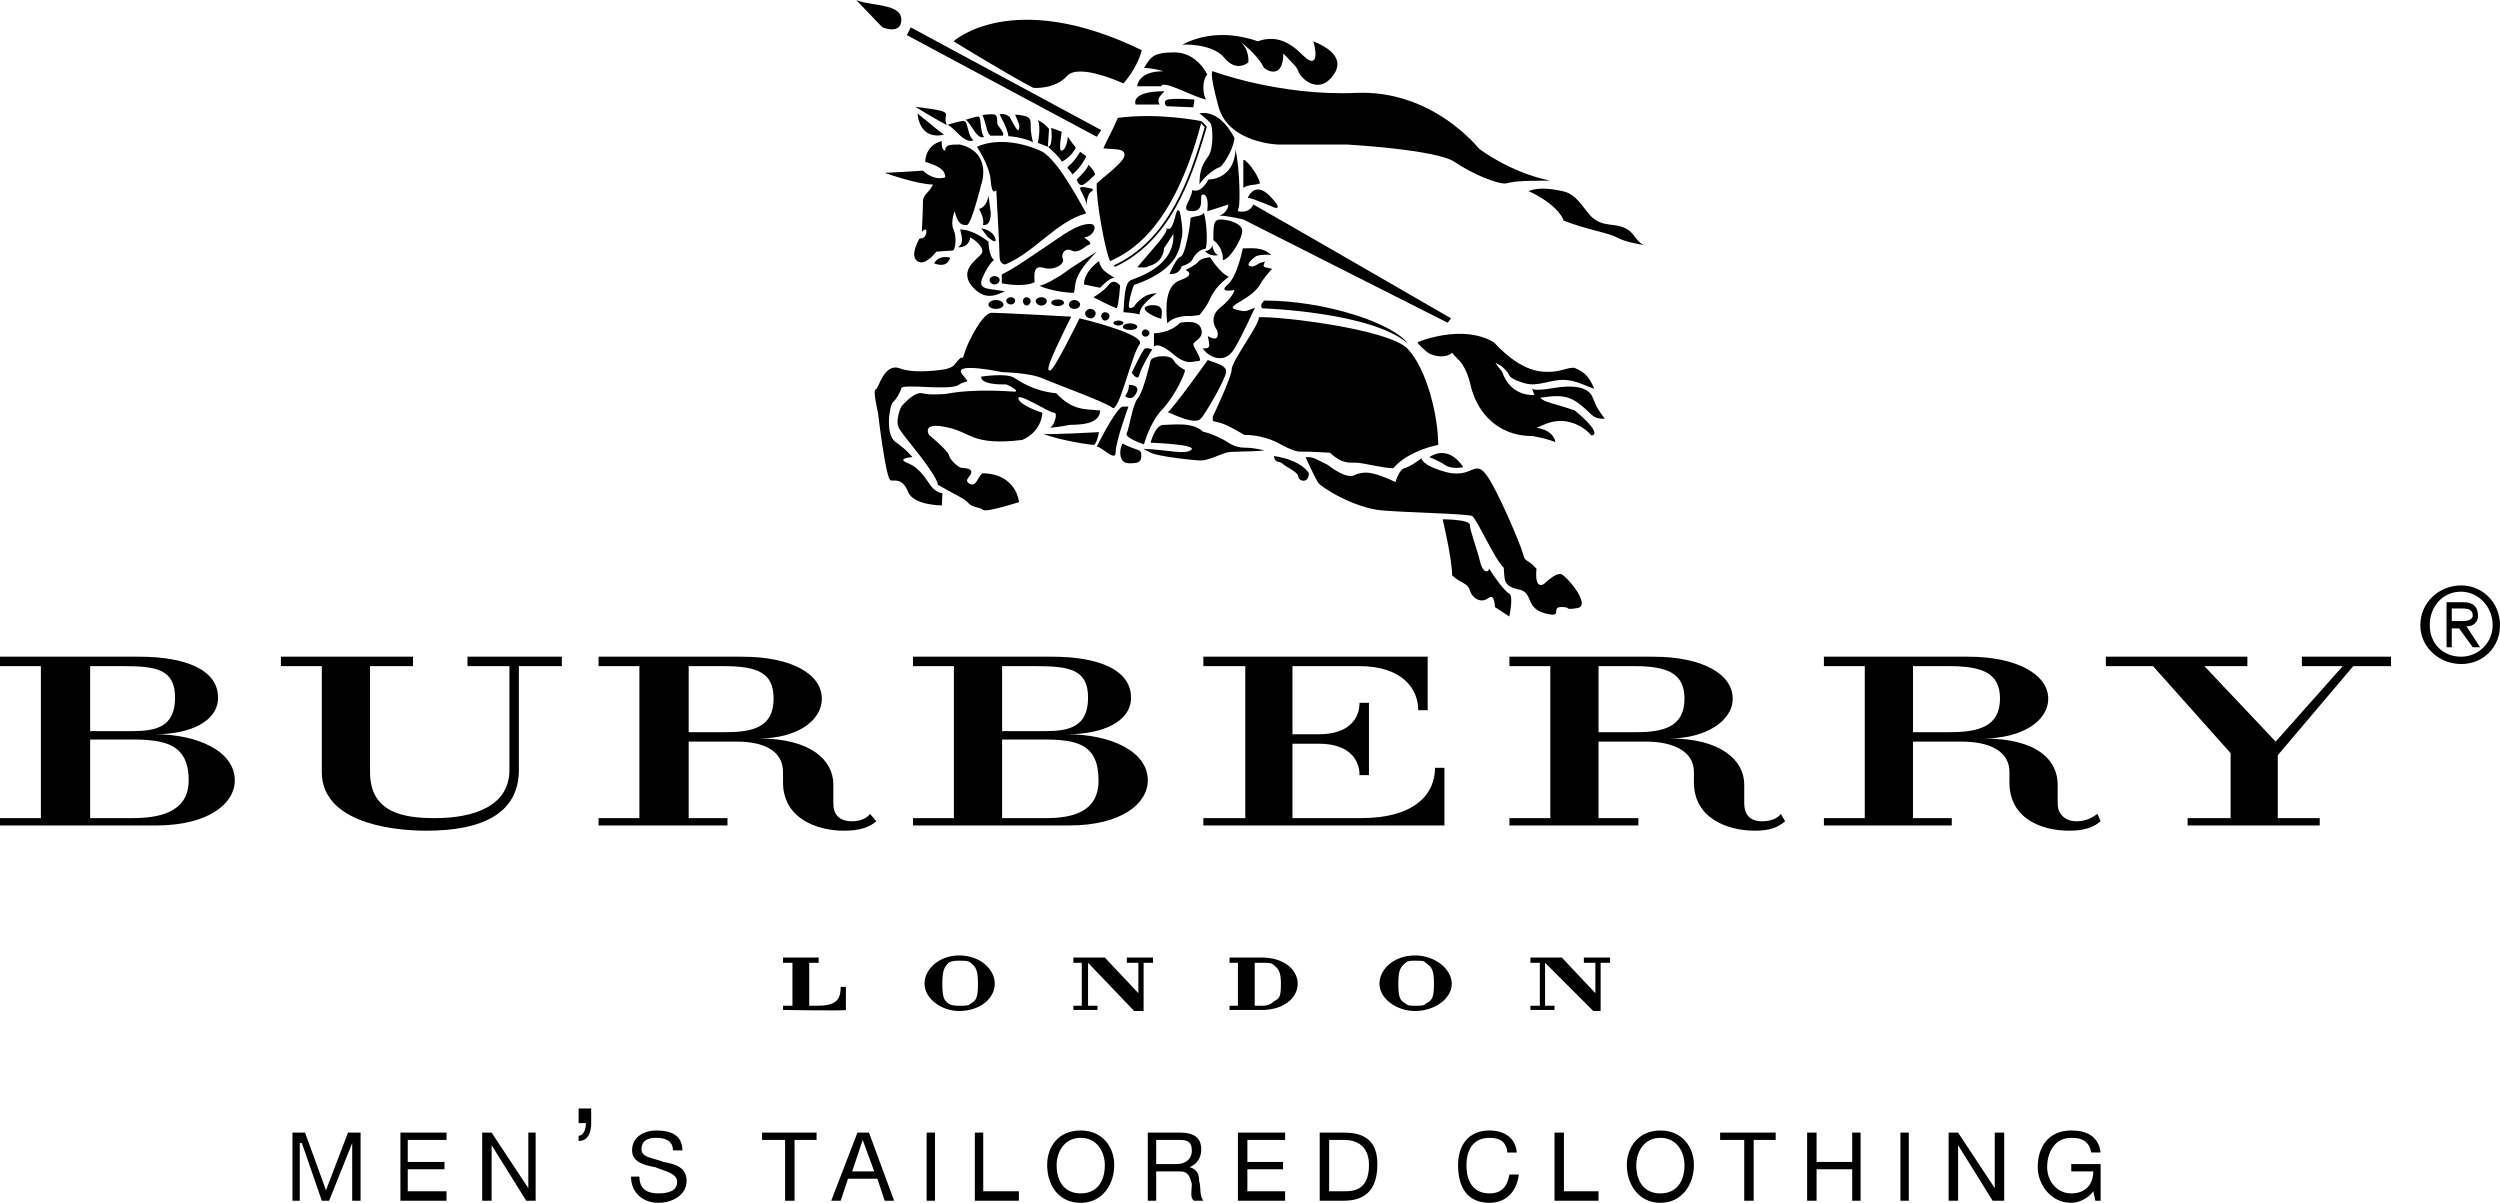
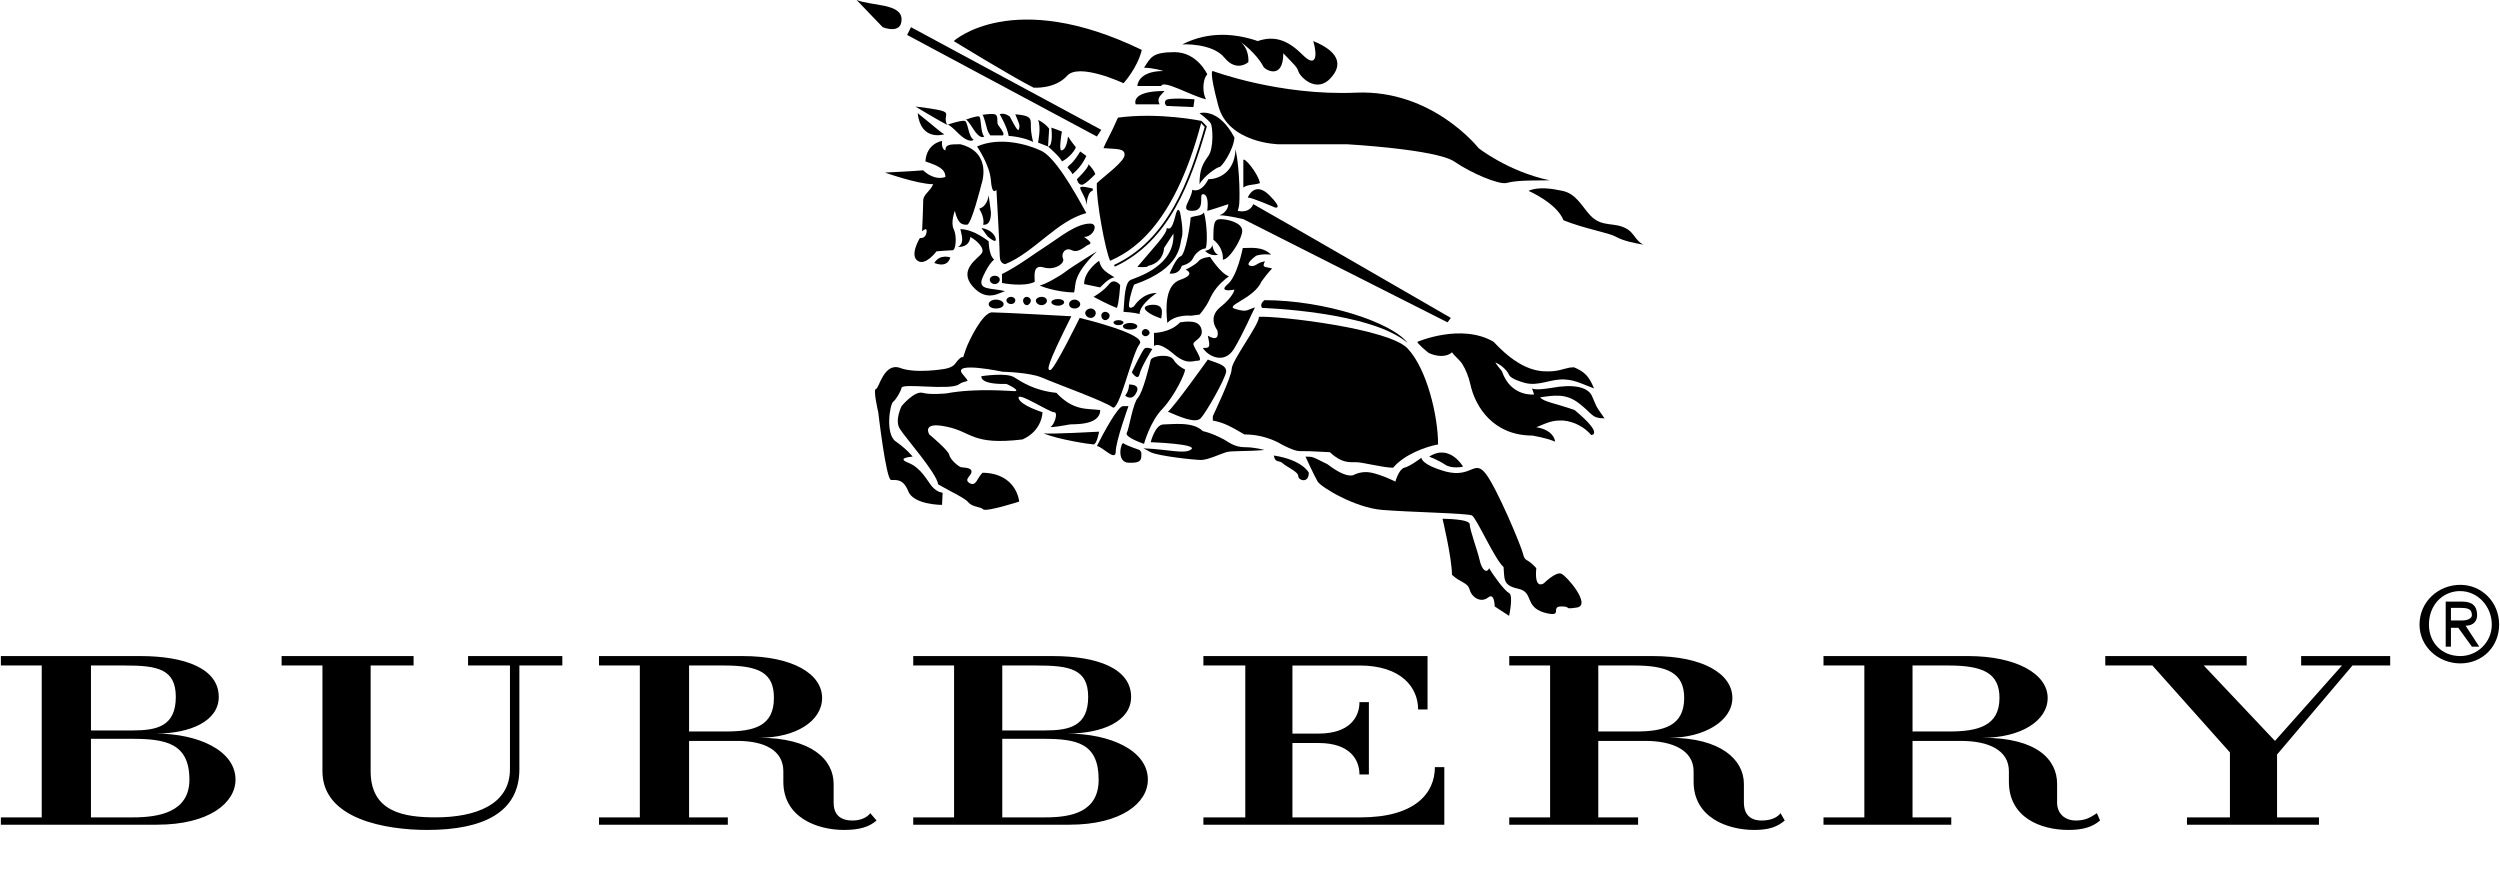
- <svg xmlns="http://www.w3.org/2000/svg" width="2500" height="1203" viewBox="0 0 536.625 258.147">
+ <svg xmlns="http://www.w3.org/2000/svg" width="537" height="192" viewBox="0 0 536.625 192">
  <path d="M168.075 216.747v-.899h2.025v-9.226h-2.025v-1.125h7.65v1.125H173.7v9.226h1.575c4.05 0 5.175-1.125 5.175-4.051h1.125v4.95c0 .225-13.5 0-13.5 0zM205.875 216.972c-3.824 0-7.425-2.7-7.425-5.851 0-3.149 3.15-6.075 7.425-6.075 4.5 0 7.65 2.926 7.65 6.075-.001 3.15-3.15 5.851-7.65 5.851zm2.475-10.35c-.45-.45-1.125-.45-2.476-.45-.675 0-1.574 0-2.25.45-.899.899-1.35 1.575-1.35 4.5 0 3.149.45 3.601 1.35 4.275.676.448 1.575.448 2.25.448 1.351 0 2.025 0 2.476-.448 1.125-.677 1.575-1.126 1.575-4.275.001-2.925-.45-3.601-1.575-4.5zM245.475 206.622v10.35h-2.025l-9.899-10.35v9.225h2.023v.9h-5.175v-.9h1.801v-9.225h-1.801v-1.125h6.75l7.201 7.649v-6.524h-2.475v-1.125h5.625v1.125zM303.75 216.972c-4.051 0-7.649-2.7-7.649-5.851 0-3.149 3.149-6.075 7.649-6.075 4.274 0 7.875 2.926 7.875 6.075s-3.601 5.851-7.875 5.851zm2.25-10.35c-.226-.45-1.125-.45-2.25-.45-.899 0-1.574 0-2.024.45-1.125.899-1.575 1.575-1.575 4.5 0 3.149.45 3.601 1.575 4.275.45.448 1.125.448 2.024.448 1.125 0 2.024 0 2.25-.448 1.351-.677 1.801-1.126 1.801-4.275 0-2.925-.451-3.601-1.801-4.5zM343.574 206.622v10.35H342l-10.351-10.35v9.225h2.027v.9H328.5v-.9h2.024v-9.225H328.5v-1.125h6.75l7.199 7.649v-6.524h-2.474v-1.125h5.625v1.125zM270.899 216.747h-6.976v-.899h1.801v-9.226h-1.801v-1.125h6.976c4.5 0 7.649 2.476 7.649 5.625.003 3.149-3.149 5.625-7.649 5.625zm2.476-9.675c-.449-.45-1.125-.45-2.476-.45h-1.575v9.226h1.575c1.351 0 2.024-.449 2.476-.899 1.125-.676 1.574-.676 1.574-3.825 0-2.478-.449-3.152-1.574-4.052zM33.524 177.146H0v-1.574h8.775v-32.625H0v-2.025h29.926c9.675 0 16.875 2.7 16.875 8.775 0 5.175-6.075 7.875-13.5 7.875 9 0 17.1 3.6 17.1 9.898-.001 4.952-5.626 9.676-16.877 9.676zm-6.973-34.199h-7.2v13.95h9c5.175 0 9.225-.9 9.225-7.2-.001-6.075-4.052-6.75-11.025-6.75zm1.574 15.75H19.35v16.875h9c5.625 0 12.149-1.125 12.149-8.102.001-7.872-5.174-8.773-12.374-8.773zM229.5 177.146h-33.524v-1.574h8.774v-32.625h-8.774v-2.025H225.9c9.675 0 16.875 2.7 16.875 8.775 0 5.175-6.075 7.875-13.725 7.875 9.225 0 17.324 3.6 17.324 9.898.001 4.952-5.624 9.676-16.874 9.676zm-7.199-34.199h-7.2v13.95h9.225c5.175 0 9.226-.9 9.226-7.2-.001-6.075-4.052-6.75-11.251-6.75zm1.574 15.75H215.1v16.875h9.225c5.625 0 11.476-1.125 11.476-8.102 0-7.872-4.727-8.773-11.926-8.773zM111.375 142.947v22.275c0 9.225-7.649 13.049-19.8 13.049-8.774 0-22.5-2.25-22.5-12.601v-22.725h-8.774v-2.025h28.35v2.025h-9.225v22.725c0 8.775 7.199 9.9 13.949 9.9 8.551 0 15.976-2.7 15.976-10.351v-22.274h-9v-2.025h20.25v2.025l-9.226.002zM181.125 178.271c-5.85 0-13.05-2.699-13.05-10.351v-2.25c0-4.5-4.05-6.524-9.899-6.524h-10.351v16.426h8.325v1.574h-27.675v-1.574h8.774v-32.625h-8.774v-2.025H159.3c10.8 0 17.1 3.825 17.1 9 0 4.95-5.625 8.551-13.5 8.551 11.25 0 15.976 4.726 15.976 9.899v4.05c0 2.25 1.125 3.825 4.051 3.825 1.8 0 3.149-.675 3.824-1.575l1.351 1.575c-1.578 1.351-3.602 2.024-6.977 2.024zm-25.875-35.324h-7.425v14.175h7.875c6.075 0 10.351-1.125 10.351-7.2 0-5.4-3.152-6.975-10.801-6.975zM444.149 178.271c-6.075 0-12.825-2.699-12.825-10.351v-2.25c0-4.5-4.273-6.524-10.35-6.524h-10.351v16.426h8.324v1.574H391.5v-1.574h8.774v-32.625H391.5v-2.025h31.051c10.35 0 17.1 3.825 17.1 9 0 4.95-5.85 8.551-13.95 8.551 11.7 0 15.977 4.726 15.977 9.899v4.05c0 2.25 1.575 3.825 4.05 3.825 2.025 0 3.15-.675 4.5-1.575l.675 1.575c-1.579 1.351-3.602 2.024-6.754 2.024zm-25.875-35.324h-7.649v14.175h7.875c6.074 0 10.801-1.125 10.801-7.2 0-5.4-3.602-6.975-11.027-6.975zM376.649 178.271c-5.851 0-13.05-2.699-13.05-10.351v-2.25c0-4.5-4.5-6.524-10.351-6.524h-10.125v16.426h8.55v1.574H324v-1.574h8.774v-32.625H324v-2.025h30.824c10.801 0 17.102 3.825 17.102 9 0 4.95-6.075 8.551-13.5 8.551 11.023 0 15.975 4.726 15.975 9.899v4.05c0 2.25 1.125 3.825 3.825 3.825 2.024 0 3.375-.675 4.05-1.575l.9 1.575c-1.576 1.351-3.375 2.024-6.527 2.024zm-25.875-35.324h-7.649v14.175h8.101c5.85 0 10.35-1.125 10.35-7.2-.002-5.4-3.601-6.975-10.802-6.975zM258.301 177.146v-1.574h9v-32.625h-9v-2.025h48.148v11.477h-2.023c0-4.727-3.602-9.45-12.602-9.45h-14.398v14.625h5.625c6.75 0 8.773-3.601 8.773-6.75h2.025v15.524h-2.025c0-3.149-2.023-6.749-8.773-6.749h-5.625v15.975h14.625c11.699 0 15.975-5.175 15.975-10.801h2.025v12.375l-51.75-.002zM505.125 142.947l-16.2 19.125v13.5h9v1.574h-28.351v-1.574h9.227v-13.95l-16.652-18.675h-10.125v-2.025h30.375v2.025h-9.223l15.299 16.199 14.4-16.199H494.1v-2.025h19.125v2.025zM62.775 257.697h1.575v-12.375h.451l4.274 12.375h1.574l4.951-12.375v12.375h1.799v-14.625H74.7l-4.725 12.375-4.5-12.375h-2.7zM85.95 257.697h9.9v-2.025h-8.326v-4.725h7.875v-1.575h-7.875v-4.726h8.326v-1.574h-9.9zM103.5 257.697h2.024v-11.926l7.426 11.926h2.025v-14.625h-1.576v11.925l-7.875-11.925H103.5zM124.2 241.047h1.575c0 1.125-.45 2.7-1.575 2.7v1.125c2.025 0 2.7-1.8 2.7-3.825v-3.148h-2.7v3.148zM146.475 246.897c0-3.15-2.25-4.275-5.625-4.275-2.25 0-5.175 1.125-5.175 4.275 0 2.475 2.475 3.148 4.949 3.6 2.25.9 4.726 1.351 4.726 3.149 0 2.024-2.025 2.476-4.05 2.476s-4.051-.675-4.051-3.601h-1.8c0 3.601 2.7 5.625 5.851 5.625 2.925 0 6.074-1.574 6.074-4.726 0-2.925-2.476-3.6-4.949-4.05-2.25-.9-4.726-.9-4.726-2.7 0-2.024 1.575-2.475 3.15-2.475 2.024 0 3.6.675 3.6 2.7l2.026.002zM168.524 257.697h2.027v-13.051h4.724v-1.574h-11.7v1.574h4.949zM178.426 257.697h2.024l1.575-4.727h6.3l1.575 4.727h2.025l-5.4-14.625h-2.475l-5.624 14.625zm6.75-13.051l2.475 6.751h-4.725l2.25-6.751zM198.899 257.697h1.801v-14.625h-1.801zM209.25 257.697h9.45v-2.025h-7.649v-12.6h-1.801zM224.774 250.047c0 4.052 2.25 8.101 7.2 8.101 4.725 0 7.199-4.049 7.199-8.101 0-3.824-2.475-7.425-7.199-7.425-4.95 0-7.2 3.6-7.2 7.425zm2.027 0c0-2.699 1.574-5.85 5.175-5.85 3.6 0 5.175 3.148 5.175 5.85 0 3.375-1.575 6.075-5.175 6.075-3.601 0-5.175-2.7-5.175-6.075zM248.176 249.822v-5.176h5.175c1.8 0 2.475.676 2.475 2.251 0 2.023-1.575 2.925-3.149 2.925h-4.501zm-1.801 7.875h1.801v-6.3h4.949c2.025 0 2.25 1.124 2.7 2.699 0 1.351-.45 2.925.45 3.601h2.025c-.9-1.125-.45-2.7-.9-4.275 0-1.35-.45-2.475-2.025-2.925 1.575-.675 2.476-2.024 2.476-3.825 0-2.475-1.575-3.6-4.5-3.6h-6.976v14.625zM265.725 257.697h10.125v-2.025h-8.1v-4.725h7.649v-1.575h-7.649v-4.726h8.1v-1.574h-10.125zM283.274 257.697h5.175c4.95 0 7.2-2.7 7.2-7.875 0-4.95-2.7-6.75-7.2-6.75h-5.175v14.625zm2.027-13.051h3.148c3.602 0 5.4 2.024 5.4 5.399 0 5.625-3.601 5.625-5.4 5.625h-3.148v-11.024zM325.574 247.347c-.225-3.149-2.699-4.726-5.85-4.726-4.5 0-6.75 3.149-6.75 7.425 0 4.5 1.8 8.101 6.75 8.101 3.6 0 5.85-2.476 6.3-6.074H324c-.449 2.475-1.574 4.05-4.274 4.05-3.601 0-4.95-2.7-4.95-6.075 0-3.148 1.351-5.85 4.95-5.85 2.024 0 3.6.675 3.825 3.148l2.023.001zM333.676 257.697h9.449v-2.025h-7.426v-12.6h-2.023zM349.199 250.047c0 4.052 2.477 8.101 7.2 8.101 4.726 0 7.2-4.049 7.2-8.101 0-3.824-2.476-7.425-7.2-7.425-4.723 0-7.2 3.6-7.2 7.425zm2.026 0c0-2.699 1.575-5.85 5.175-5.85 3.601 0 5.175 3.148 5.175 5.85 0 3.375-1.574 6.075-5.175 6.075-3.599 0-5.175-2.7-5.175-6.075zM374.399 257.697h2.027v-13.051h4.723v-1.574h-11.924v1.574h5.174zM387.899 257.697h2.027v-6.75h7.648v6.75h1.801v-14.625h-1.801v6.3h-7.648v-6.3h-2.027zM407.926 257.697h1.799v-14.625h-1.799zM418.274 257.697h2.027v-11.926l7.424 11.926h2.474v-14.625h-2.023v11.925l-7.875-11.925h-2.027zM449.774 257.697h1.125v-7.875h-6.3v1.575h4.725c0 2.699-1.574 4.725-4.725 4.725s-5.175-2.7-5.175-5.625c0-3.15 1.575-6.3 5.175-6.3 2.25 0 3.825.675 4.275 3.148h2.023c-.45-3.6-3.148-4.725-6.3-4.725-4.95 0-7.2 3.6-7.2 7.875 0 3.601 2.7 7.649 7.2 7.649 1.575 0 3.6-.899 4.725-2.476l.452 2.029zM528.301 125.622c-4.727 0-8.775 3.602-8.775 8.55 0 4.727 4.05 8.325 8.775 8.325 4.725 0 8.324-3.6 8.324-8.325 0-4.949-3.824-8.55-8.324-8.55zm-.451 1.35h.45c3.6 0 6.75 3.149 6.75 7.199 0 3.825-3.15 6.75-6.75 6.75-4.051 0-6.75-2.925-6.75-6.75.001-4.049 2.7-6.974 6.3-7.199zm-2.701 2.251v9.675h1.125v-4.051h1.575l2.925 4.051h1.575l-2.926-4.5c1.801 0 2.476-1.126 2.476-2.251 0-2.024-1.125-2.924-3.149-2.924h-3.601zm1.125 4.048v-2.699h2.025c1.575 0 2.475.225 2.475 1.574 0 .676-.899 1.125-2.024 1.125h-2.476zM204.67 8.819s12.634-11.562 40.402 1.907c-.954 3.933-3.933 7.15-3.933 7.15s-9.653-4.528-12.156-1.549c-2.622 2.86-7.151 2.502-7.151 2.502-4.528-2.263-17.162-10.01-17.162-10.01zM244.119 18.473s0-3.219 5.603-3.219c-2.266-.715-4.171-.715-4.171-.715 1.43-2.146 1.669-3.337 6.555-3.337 4.887 0 7.032 4.767 7.032 4.767-1.192 1.312-.954 4.41-.238 5.363-3.218-.715-9.177-4.29-9.654-2.859h-5.127zM260.327 15.255s14.302 5.363 30.748 4.648c16.447-.715 26.339 11.918 26.339 11.918s6.316 5.005 15.255 6.913c-7.03 0-7.747.238-9.415.596-1.669.238-7.271-2.026-11.084-4.647-3.933-2.622-23.001-3.695-23.001-3.695h-14.777s-10.728-.238-12.872-8.223c-2.146-7.987-1.193-7.51-1.193-7.51zM328.141 40.998s6.078 2.622 7.508 6.316c4.768 1.906 9.653 2.622 11.322 3.575 1.786.952 3.933 1.311 5.84 1.668-1.55-.716-2.026-2.504-3.457-3.338-2.74-1.668-5.243-.238-7.865-2.86-1.907-2.025-3.099-4.768-6.078-5.362-2.146-.476-5.245-.953-7.27.001z" />
  <path d="M248.886 22.405h-5.125s-1.312-2.86 6.196-2.86c-1.071 1.192-1.667 1.549-1.071 2.86zM256.394 21.333s-5.72-.477-6.197.238c-.477.715.238 1.191.238 1.191l5.721.238.238-1.667zM257.468 24.312s4.052-1.312 7.508 5.244c-.238 2.74-2.741 6.315-3.218 6.315-.478 0-3.338 1.907-4.291 3.694 0-3.218.715-4.41 1.906-6.078 1.192-1.668.954-6.316.478-7.031-.477-.713-2.383-2.144-2.383-2.144zM253.772 9.534s6.436-.357 9.058 2.86 5.125.954 5.125.954.358-2.86-1.907-4.529c3.219 2.265 4.887 4.887 5.125 5.481.357.716 4.29 2.979 4.29-2.859 2.504 2.622 2.86 2.859 3.219 3.812.237 1.073 3.456 4.529 6.436 2.026 2.86-2.622 3.218-5.84-3.218-8.462.953 3.218.596 5.84-2.265 2.979-2.979-2.979-5.841-4.291-9.653-2.979-4.53-1.547-10.37-2.262-16.21.717z" />
  <path d="M255.917 40.759s1.788.954 3.456-2.264c1.907 0 5.603-1.192 5.84-6.436.953 4.527.953 11.321.716 12.274l-.239.953s2.384.715 3.337-1.43c2.622 1.43 42.428 24.432 42.428 24.432l-.715.953-43.858-22.167s-3.455-.834-5.125-.834c1.907-.715 1.907-2.384 1.907-2.384s-4.291 1.43-4.528 1.43c.237-2.146 0-3.575-.954-3.575-.953 0 .715 3.575-2.265 3.575-2.86.002-.238-2.143 0-4.527z" />
  <path d="M266.882 40.283v-5.84c0-.954 3.1 2.622 3.575 4.886-1.43.477-2.622.238-3.575.954zM267.835 42.427s1.431-3.693 4.648-.477c3.099 3.099 1.192 2.622 1.192 2.622s-4.886-2.145-5.84-2.145zM195.494 5.84l-.835 1.668 40.759 21.81.954-1.431zM183.814 0l5.602 5.84s4.053 1.668 4.053-1.669c0-3.456-6.318-2.86-9.655-4.171zM202.645 28.841s-5.005 1.668-5.721-4.528c3.337 2.622 4.528 3.813 5.721 4.528zM196.447 22.882s5.125 3.1 6.793 3.934c-1.311-2.742 2.861-2.742-6.793-3.934zM202.167 30.271s-3.337.477-3.574 4.41c2.859.953 4.291 1.668 4.291 3.337-2.146.715-4.053-.717-4.769-1.432-2.979.238-8.223.478-8.223.478s7.031 2.503 10.369 2.503c-.716 1.669-2.146 2.146-2.146 3.575 0 1.431-.238 6.555-.238 6.555s1.192-1.192.954.238c-.237 1.43-1.43 1.191-1.43 1.191s-2.265 3.695-.478 4.888c1.669 1.19 4.053-2.026 4.053-2.026s2.741-.238 3.456-.238.954-3.099.238-4.529c-.715-1.43.238-3.933.238-3.933.715 2.979 1.668 2.979 2.622 2.979s3.099-8.7 3.099-8.7 2.502-6.793-4.528-8.581c-2.146 0-3.219 0-3.219 1.312-.953-.238-.715-2.027-.715-2.027zM203.956 55.299s-2.265-.834-3.457 1.192c1.907.715 2.98.238 3.457-1.192z" />
  <path d="M205.624 53.035s2.385.239 2.622-2.145c1.668.952 3.218 2.621 2.384 3.574-.715 1.073-5.005 3.456-1.906 7.032 3.218 3.695 6.078 1.073 7.03 1.073-2.859-.834-6.315 0-4.767-3.218 1.43-3.1 2.384-3.576 2.384-3.576-1.191-.953-1.191-3.934-1.191-3.934s-3.219-2.622-6.078-2.622c.475 1.909.713 3.1-.478 3.816zM212.179 41.951s-.238 2.384-2.026 2.86c1.312 2.264.834 3.456.834 3.456 1.907.237 1.668-2.741 1.668-2.741l-.476-3.575z" />
  <path d="M209.677 31.463s2.74 3.934 2.979 7.271c.238 3.456 1.192 2.025 1.192 2.025s.715 12.515.715 14.302c0 1.669 1.191 1.669 1.191 1.669 6.197-2.503 11.084-9.296 17.4-10.965-2.86-5.244-6.912-12.275-9.892-13.468-2.86-1.311-8.7-2.979-13.585-.834zM208.961 30.033s-.952.953-3.337-1.43c-2.384-2.384-2.384-1.788-2.384-1.788s3.099-1.072 3.813-.834c.716.238.716 3.337 1.908 4.052zM211.225 29.318s-.834.834-2.383-1.669c-1.67-2.622-1.67-1.906-1.67-1.906s2.504-.954 2.979-.716c.478.358.24 3.457 1.074 4.291zM221.713 30.51c-.477-2.146-.477-2.74-.477-4.052 0-1.311-.596-1.669-3.337-1.907.596 1.551 1.072 2.266.834 2.979-.119.834-.478.477-2.026-2.503-1.311-.953-2.146-.478-2.146-.478s1.669 2.86 1.907 4.648c2.146.121 4.53.836 5.245 1.313zM216.469 29.199zM210.749 24.67h.119c-.119-.119-.119 0-.119 0zM215.158 28.246c-.238-.596-.834-1.073-1.072-1.668-.119-.715.119-1.43-.357-1.907-.357-.356-2.265-.119-2.86 0 .119.119.357.715.834 2.503.119.597.357 1.312.834 1.907h2.741c.118-.24.118-.478-.12-.835zM215.039 58.875c3.575-1.788 6.793-4.291 10.13-6.436 2.384-1.549 5.84-4.41 8.819-4.41 1.907 0 .715 2.86-1.311 2.86 1.311.952 1.787 1.43.952 1.668-.715.237-2.145 1.906-3.574 1.191-1.431-.715-2.385.715-1.907 1.788.477.954-1.668 2.622-4.171 1.907-2.384-.715-1.907 1.907-1.907 3.099-2.383 1.192-7.031.238-7.031.238v-1.905zM214.562 60.066c0 .477-.477.953-1.073.953s-1.072-.478-1.072-.953c0-.477.478-.834 1.072-.834.597 0 1.073.358 1.073.834zM235.418 53.988s-5.601 3.456-6.793 4.41c-1.191.954-4.647 2.859-5.362 2.859-.716 0 3.456 1.551 7.27 1.551.477-1.788-.477-3.456 4.885-8.82zM235.896 56.015s-3.218 2.145-3.218 5.005l3.456.715s1.906-2.146 3.099-2.146c-1.908-1.191-2.861-1.668-3.337-3.574zM234.704 63.76s2.146-1.19 3.337-2.74c1.192-1.431 2.385.237 2.385.237s-.238 3.935-.716 4.888c-1.908-.717-5.006-2.385-5.006-2.385zM222.786 30.629s.715-3.337 0-4.886c1.668.834 2.384 1.906 2.384 1.906l-.238 3.813-2.146-.833z" />
  <path d="M224.931 31.463s2.74 2.383 2.979 3.219c1.669-.834 2.979-2.622 2.979-3.1-.834-.954-1.668-2.264-1.668-2.264-.238 2.145-.834 2.979-1.431 2.979-.596 0 .119-4.052.119-4.052-.953-.358-2.264-.834-2.264-.834s.478 4.052-.714 4.052zM229.102 35.992s.834.834 1.073 1.43c2.146-1.787 2.979-3.933 2.979-3.933l-1.311-.953s-1.312 2.264-2.385 2.979l-.356.477zM231.128 38.495s2.503-2.384 2.503-3.218c1.431 1.549 1.431 2.145 1.431 2.145s-2.146 2.266-2.86 2.266c-.836-.001-1.074-1.193-1.074-1.193zM253.295 45.646s-.477-1.788-1.072.954c-.716 2.74-1.191 2.622-1.788 2.383 0 1.312-2.502 3.813-6.316 8.343 0 0 .954.119 2.026 0 .119-.119.238-.119.356-.238 2.741-.596 3.337-2.859 3.337-3.812a126.202 126.202 0 0 0 2.026-3.1c.357 6.912-7.627 9.297-9.058 9.893-1.431.477-1.431 3.933-1.668 6.912 0 0 2.265.119 3.457.477 0-2.145 3.693-4.529 3.693-4.529-3.218 0-4.886 2.86-4.886 2.86s-.954.715-1.073 0c-.119-.596.357-2.86 1.073-4.647 10.369-3.576 9.772-8.7 10.25-10.131.478-1.432-.357-5.365-.357-5.365z" />
  <path d="M251.031 58.755s1.43-3.457 2.383-3.694c1.073-.357 2.146-7.271 2.146-8.343 1.073-.477 2.265-.237 2.86-1.072.716 2.384.834 7.747.238 7.747-.715 0-2.025.834-2.622 2.145-.596 1.192-2.383 1.549-2.383 1.549s-.358 1.907-2.622 1.668zM254.487 57.921s2.026-.953 2.741-1.788c.596-.834 2.502-.952 2.502-.952s2.265 3.574 4.052 4.171c-2.384 1.788-3.337 3.218-4.171 5.005-.834 1.788-2.146 3.218-2.146 3.218l-1.788.238s-3.337-.357-5.124 1.549c-.357-3.337-.478-8.223 2.859-9.296 3.459-1.191 1.075-2.145 1.075-2.145zM262.472 55.776s.357-2.383-2.026-4.291c0-3.456.119-4.41 1.549-4.41 1.431 0 4.648.715 4.648 2.503.001 1.669-2.741 6.198-4.171 6.198zM260.208 52.558s.238 1.906 1.312 2.145c-1.788.478-2.86-.834-2.86-.834s1.429-.119 1.548-1.311z" />
  <path d="M266.763 53.273s-1.191 6.196-3.337 7.866c-2.026 1.787 1.549 1.072 1.549 1.072s-.238 1.549-3.1 3.813c-2.74 2.265-.596 4.887-.596 4.887s.834 2.86-2.025 1.191c.477 2.264.597 2.74-1.072 2.622.954 1.668 4.528 3.693 6.674.237 2.026-3.337 3.933-7.865 4.529-8.938-1.907.596-1.668 1.072-4.172.356-2.621-.715 3.934-2.146 5.602-5.959 1.55-2.146 2.265-2.74 2.265-2.74-1.669-.478-2.265-.119-1.549-1.55-1.788.239-2.026 1.312-3.218.954-1.192-.356 1.311-2.146 1.311-2.146s1.191-.478 3.219-.238c-1.788-1.788-4.29-1.43-5.722-1.43h-.358zM247.694 71.508s3.456 0 5.601-2.265c2.86-.477 4.41 0 4.648 1.788.238 1.668-1.788 2.145-1.788 2.86 0 .715 2.265 3.574 1.073 3.574-1.312 0-2.503 1.073-5.603-1.668-3.218-2.622-3.933-1.43-3.933-1.43l.002-2.859zM254.368 79.374s-1.668-.715-2.503-2.145c-.834-1.312-4.646-.834-4.886.119-.238 1.072-1.668 6.912-2.741 8.104-1.073 1.073-1.907 6.674-2.383 7.508-.596.953 3.693 2.383 3.693 2.383s1.312-4.886 4.053-7.627c2.622-2.861 4.767-7.508 4.767-8.342zM249.243 68.409s-2.383-.715-3.337-1.788c-.953-1.072 1.788-1.43 2.741-.953 1.073.477.715 1.788.596 2.741zM247.336 74.964s-2.383 3.813-2.74 5.363c-.358 1.668-1.669-.357-1.669-.357s2.265-4.767 2.74-5.125c.478-.358 1.669.119 1.669.119zM242.331 82.591s2.622-.118 1.549 1.788c-.953 1.907-2.384.597-2.384.597s.835-.955.835-2.385zM242.212 87.239s-2.74 7.508-2.74 9.772-2.979-1.191-4.053-1.191c1.431-2.86 4.529-8.581 5.603-8.581h1.19zM244.596 96.654s-2.86-.954-3.457-1.43c-.478-.478-1.668 4.052 1.072 4.171 2.741.119 2.86-.597 2.741-2.266l-.356-.475zM259.255 77.229s-7.39 10.368-8.58 11.203c2.264.952 5.84 2.621 7.03 1.43 1.073-1.073 5.244-8.343 5.482-10.011.12-1.55-2.264-1.908-3.932-2.622zM246.979 94.986s.954-3.814 2.741-3.814c1.786 0 6.315-.715 8.461 1.432 2.025.477 3.337 1.19 4.528 1.788 1.072.596 2.265 1.668 4.528 1.668 2.146 0 4.171.596 4.171.596-3.933.357-7.149.119-8.223.477-1.192.357-3.934 1.669-5.363 1.669s-9.177-.834-10.845-1.669l-1.549-.834c5.602.238 8.818 1.312 10.249.238 1.552-1.194-8.698-1.551-8.698-1.551zM235.896 92.722s-10.727.596-11.918.356c2.979 1.312 10.13 2.384 10.726 2.384.714.001 1.192-2.74 1.192-2.74zM210.629 48.982s2.265.238 2.979 2.025c.596 1.788-1.668-.237-1.668-.237l-1.311-1.788zM234.584 40.521s-2.622-.715-2.74-.238c-.12.477 1.311 2.264 1.311 3.575 0 1.311 0-2.622 1.311-2.86l.118-.477z" />
  <path d="M229.937 67.933s-14.897-.835-17.043-.835c-2.026 0-5.005 6.196-5.602 7.865l-.596 1.788c-.357-.237-.953.357-1.668 1.312-.597.953-2.384 1.19-2.384 1.19s-6.197 1.073-9.534-.237c-3.457-1.191-4.529 4.528-5.125 4.528-.715 0 .477 5.005.477 5.005s1.67 14.421 2.741 14.54c.953.119 2.503-.477 3.694 2.385 1.073 2.979 7.27 2.979 7.27 2.979l.12-2.622s-1.073 0-2.265-1.311c-1.073-1.312-2.383-4.054-5.125-5.125-2.741-1.073.954-1.312.954-1.312s-1.192-1.549-3.575-3.218c-2.384-1.549-1.311-8.104-.596-8.581.596-.477 1.549-2.026 1.788-2.979.118-1.073 10.249.596 12.274-.716 1.907-1.311 2.741.12.715-2.383-1.906-2.622 8.7-.356 8.7-.356s5.959.118 8.581 1.311c2.741 1.192 13.586 5.125 15.017 6.316s4.172-11.441 5.841-13.586c1.668-2.146-12.872-5.602-12.872-5.602s-5.481 11.203-6.316 11.203c-.716.001-.954-.596 4.529-11.559z" />
  <path d="M223.739 88.55s-4.647-1.43-5.125-2.979c-.477-1.668 6.555 2.979 7.628 2.979.953 0 0 2.742-.715 3.1-.596.356 3.456-.357 4.052-.478.597-.119 6.556.357 6.556-3.098-2.86-.358-5.722.238-9.415-3.695-4.769-.477-7.51-2.384-9.059-3.337-1.669-1.073-7.032-.238-7.032-.238s-.596 1.787 5.363 1.669c1.907.834 2.622 1.549 1.788 1.549s-8.343-.715-14.659.477c0 0-3.456.357-5.125-.119-1.788-.477-4.528 2.86-4.528 2.86s-1.55 3.099-.357 4.886c1.072 1.788 7.866 9.416 8.223 11.918 3.099 1.788 5.839 2.979 6.556 3.934.834.952 2.502.834 3.099 1.43.715.596 7.747-1.668 7.747-1.668s-.478-6.078-7.866-6.197c-1.191 1.072-1.311 2.979-2.741 2.265-1.43-.835.358-1.55.358-2.504 0-.952-1.788-.834-2.265-.952-.478-.12-2.265-1.55-2.503-2.622-.119-.954-4.29-4.41-4.29-4.41s-1.788-2.86 3.693-1.668c5.482 1.073 5.363 4.052 16.328 2.741 4.289-1.91 4.289-5.843 4.289-5.843zM260.327 89.384s4.052-8.461 4.052-10.13c0-1.788 6.078-9.771 5.84-11.203 4.172-.237 27.889 2.503 31.939 6.793 4.171 4.409 6.555 14.54 6.555 20.618-2.622.478-7.27 2.146-9.652 5.005-2.146 0-6.556-1.19-7.985-1.19s-3.099.238-5.602-2.146c-4.053-.237-5.243-.237-6.556-.237-1.19 0-3.812-1.431-3.812-1.431s-3.218-2.146-7.985-2.146c-2.741-1.549-4.171-2.503-6.793-2.979v-.954z" />
  <path d="M270.934 66.145s23.239.715 31.226 7.508c-3.337-4.41-17.877-9.177-30.749-9.177-1.192.952-.477 1.669-.477 1.669zM280.23 98.084s1.906 4.171 2.621 5.363c.716 1.192 7.984 5.602 13.825 6.079 5.721.477 18.354.715 19.307 1.191.954.478 4.887 9.415 6.794 11.083.238 2.503-.238 3.935 3.098 4.648 3.457.715 1.312 3.812 5.603 5.125 4.41 1.191 1.191-1.312 3.694-1.312 2.384 0 .238.716 3.338.238 3.218-.477-2.146-6.793-3.338-7.27-1.191-.478-3.694 2.025-3.694 2.025s-2.146 1.668-1.668-3.218c-2.146-2.384-2.384-1.191-2.86-3.099-.476-1.907-5.602-14.063-7.984-17.162-2.503-3.218-2.979.953-8.581-.478-5.481-1.549-5.243-2.979-5.243-2.979s-2.503 1.907-3.694 2.145c-1.192.357-1.907 2.979-1.907 2.979s-2.859-1.43-5.125-1.906c-2.145-.477-3.812.478-3.812.478s-1.431.952-5.603-2.266c-3.341-1.664-3.103-1.664-4.771-1.664z" />
  <path d="M306.807 98.084s1.906.715 3.338 1.668c1.549 1.072 3.933.478 3.933.478s-2.86-5.006-7.271-2.146zM309.667 111.433s2.026 8.462 2.026 12.036c1.906 1.788 3.337 1.55 3.812 3.219.478 1.669 2.385 2.859 3.935 1.669 1.43-1.192 1.43 1.906 1.43 1.906l3.1 2.025s.952-4.41 0-4.887c-.953-.478-3.338-3.694-4.29-5.363-.479 1.192-1.551.478-2.026-1.668-.477-2.146-2.146-6.555-2.146-7.747-.001-1.191-5.841-1.19-5.841-1.19zM280.945 101.541s-1.312-2.741-7.509-3.695c.239 1.67 1.191.954 1.907 1.67.715.715 3.337 1.787 3.337 2.74.001.953 2.265 1.668 2.265-.715zM304.305 73.415c-.358.119 2.145 2.264 2.383 2.383 1.431.715 3.693 1.073 5.006-.119.596.834 1.549 1.551 2.146 2.385.835 1.311 1.431 2.859 1.787 4.41 1.073 5.005 5.007 11.083 13.35 11.083 2.621.477 4.052.952 4.886 1.311-.238-1.549-1.668-2.741-4.052-3.099 2.384-.954 3.337-1.55 5.84-1.431a9.113 9.113 0 0 1 5.959 3.1s2.86 0-3.575-5.363c-4.053-1.43-6.794-1.788-7.39-2.742 2.741-.356 5.481-.953 8.343 1.312 2.979 2.264 2.622 3.218 5.482 3.218-2.266-3.099-1.788-2.86-2.741-4.887-.953-1.907-4.053-2.502-8.581-1.668-4.409.715-4.29 0-4.29 0l.477 1.43s-5.006.596-6.912-5.005c-1.191-1.431-1.431-1.907-1.431-1.907 2.146.953 2.979 2.622 2.979 2.741.477.834 2.503 1.43 3.337 1.668 2.979.834 5.721-.953 8.699-.715 2.266.119 4.173 1.191 6.197 1.906-1.072-2.622-2.024-3.574-4.29-4.528-1.669 0-2.265.596-4.528.834-2.266.12-6.437.477-12.753-6.316-6.913-4.054-16.328-.001-16.328-.001zM215.396 65.311c0 .596-.715.953-1.668.953-.834 0-1.549-.357-1.549-.953 0-.478.715-.954 1.549-.954.954-.001 1.668.476 1.668.954zM217.899 64.476c0 .477-.358.834-.954.834-.477 0-.954-.357-.954-.834 0-.357.478-.716.954-.716.597 0 .954.359.954.716zM221.236 64.594c0 .478-.477.954-.834.954-.477 0-.834-.477-.834-.954s.357-.834.834-.834c.358 0 .834.359.834.834zM224.692 64.594c0 .478-.478.954-1.192.954-.596 0-1.19-.477-1.19-.954s.596-.834 1.19-.834c.717 0 1.192.359 1.192.834zM228.387 64.953c0 .357-.597.715-1.312.715s-1.43-.356-1.43-.715c0-.477.715-.716 1.43-.716s1.312.239 1.312.716zM231.844 65.311c0 .596-.597.953-1.192.953-.715 0-1.192-.357-1.192-.953 0-.478.478-.954 1.192-.954.596-.001 1.192.476 1.192.954zM235.18 67.217c0 .597-.478 1.073-1.073 1.073s-1.191-.477-1.191-1.073c0-.477.597-.952 1.191-.952.597-.001 1.073.475 1.073.952zM238.16 67.813c0 .477-.477.954-.953.954s-.834-.478-.834-.954c0-.478.357-.834.834-.834s.953.357.953.834zM241.139 69.243c0 .357-.478.596-1.073.596s-1.072-.237-1.072-.596c0-.238.478-.477 1.072-.477s1.073.239 1.073.477zM241.02 70.077c0 .477.715.715 1.549.715s1.549-.238 1.549-.715c0-.357-.715-.715-1.549-.715s-1.549.357-1.549.715zM246.741 71.508c0 .357-.477.716-.834.716-.477 0-.834-.357-.834-.716 0-.477.357-.834.834-.834.357-.001.834.357.834.834zM257.943 25.981s-9.058-1.907-17.996-.715c-1.43 3.337-2.622 5.243-3.099 6.555 2.859.239 4.528 0 4.528 1.43 0 1.431-4.291 4.529-5.959 6.078-.237 3.576 1.907 14.897 2.861 16.687 3.909-1.777 13.47-6.501 19.554-29.618.04.067.092.141.152.217.151.187.365.41.607.654-1.673 5.753-3.635 11.8-6.623 17.088-2.999 5.305-7.036 9.846-12.859 12.557l.17.366c5.911-2.751 10.004-7.354 13.041-12.727 3.027-5.354 5.004-11.475 6.691-17.287l.032-.114-.084-.084a11.107 11.107 0 0 1-.663-.705c-.102-.127-.188-.167-.179-.184l-.194-.13a.437.437 0 0 0 .02-.068z" />
</svg>
